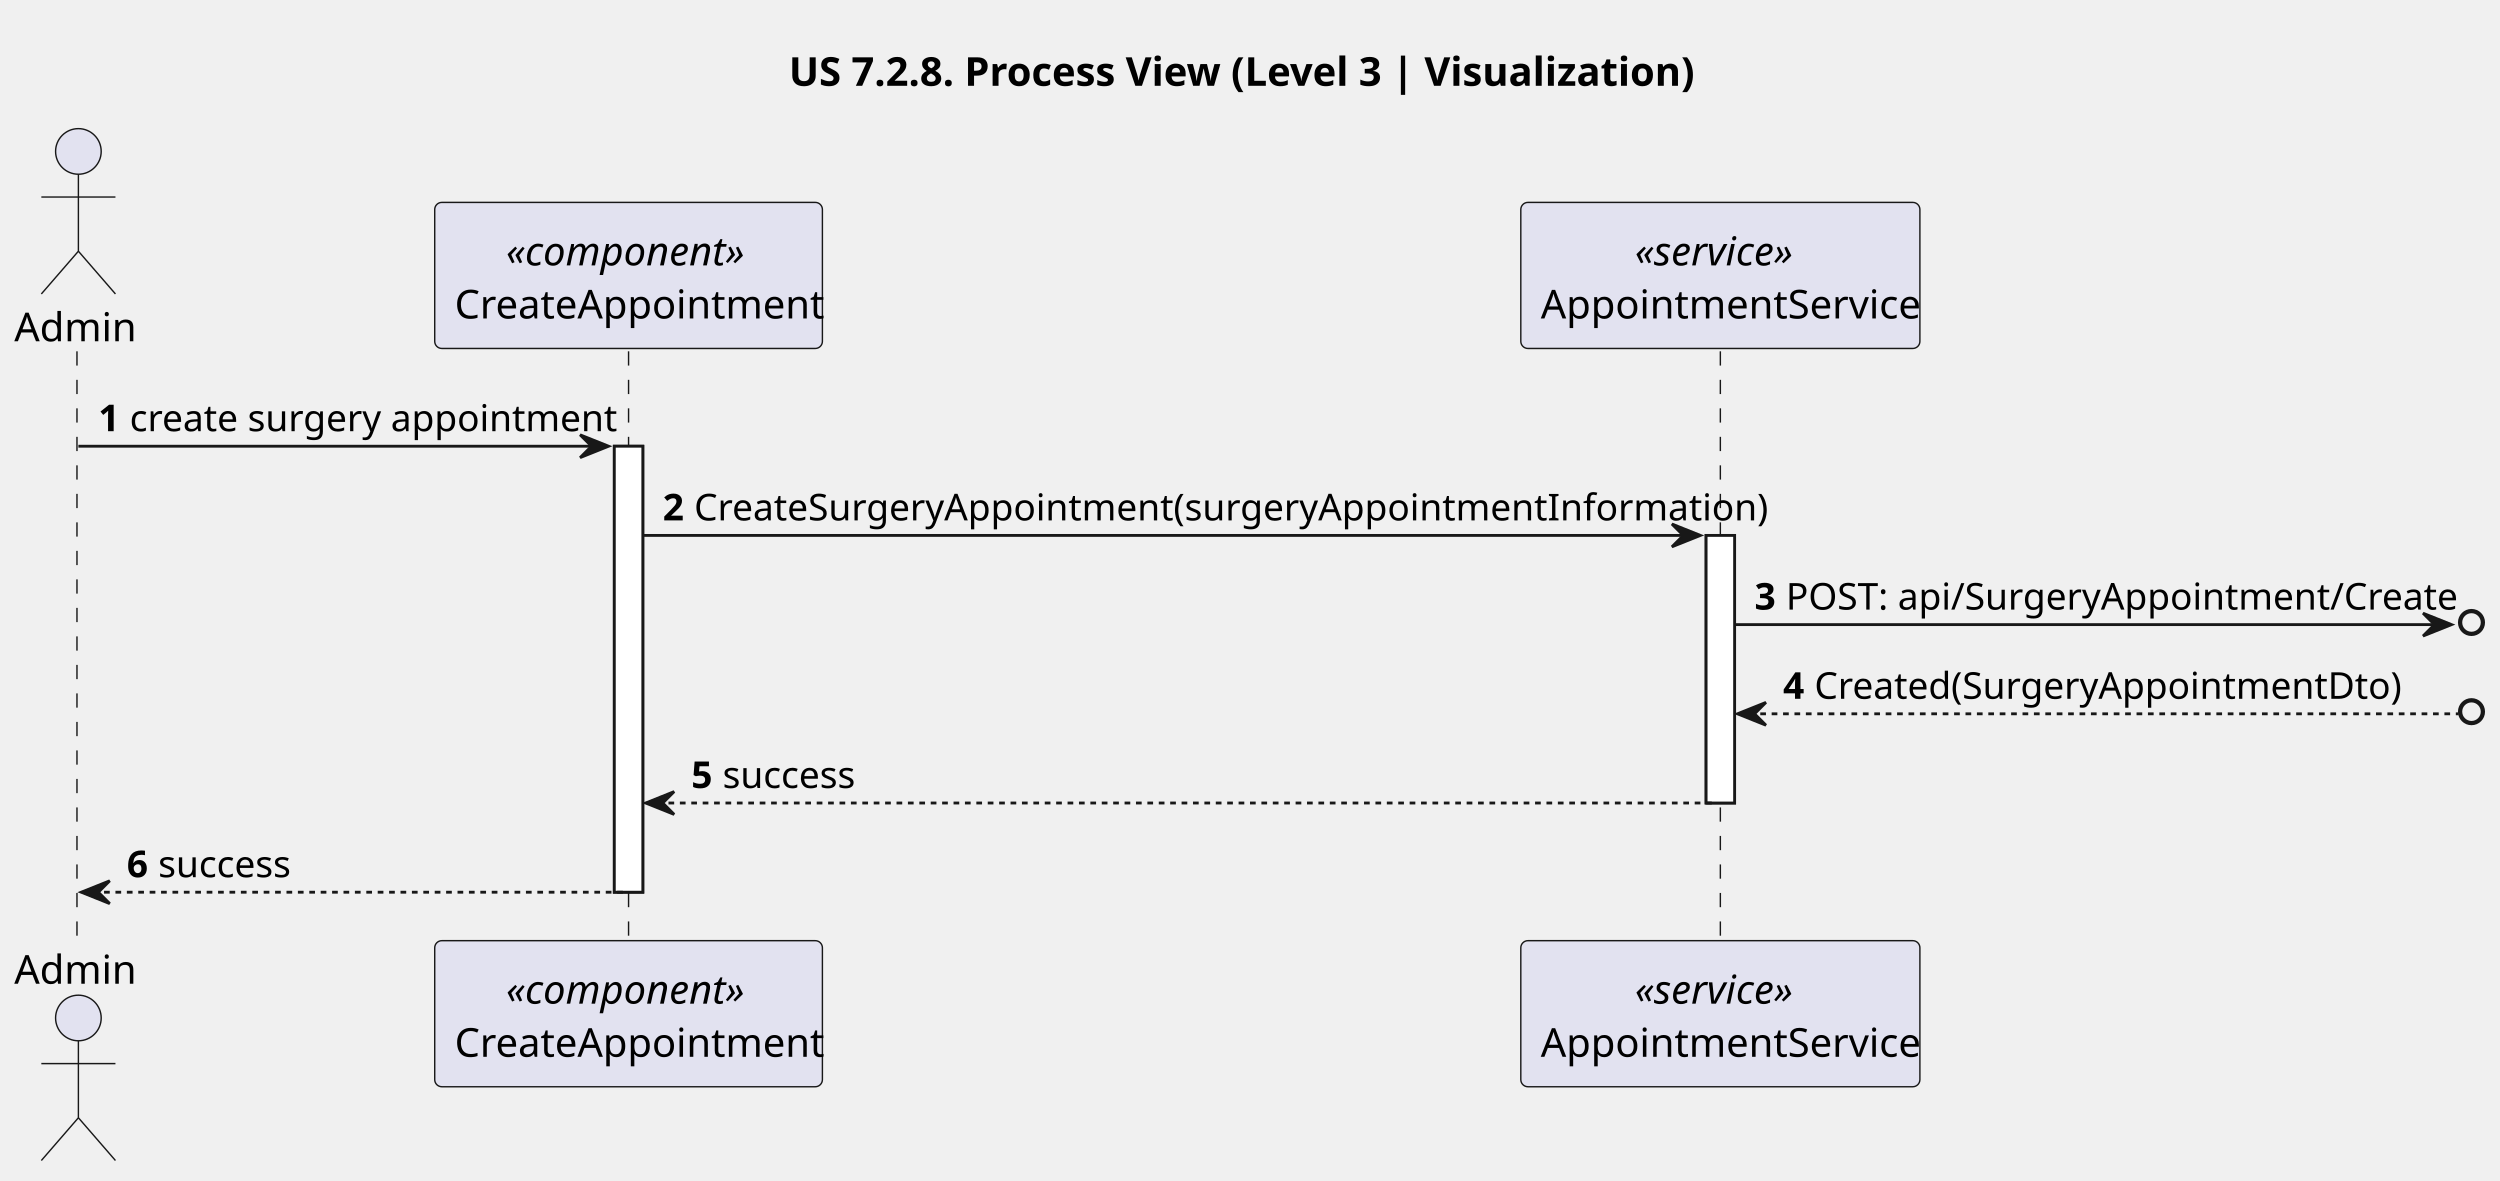
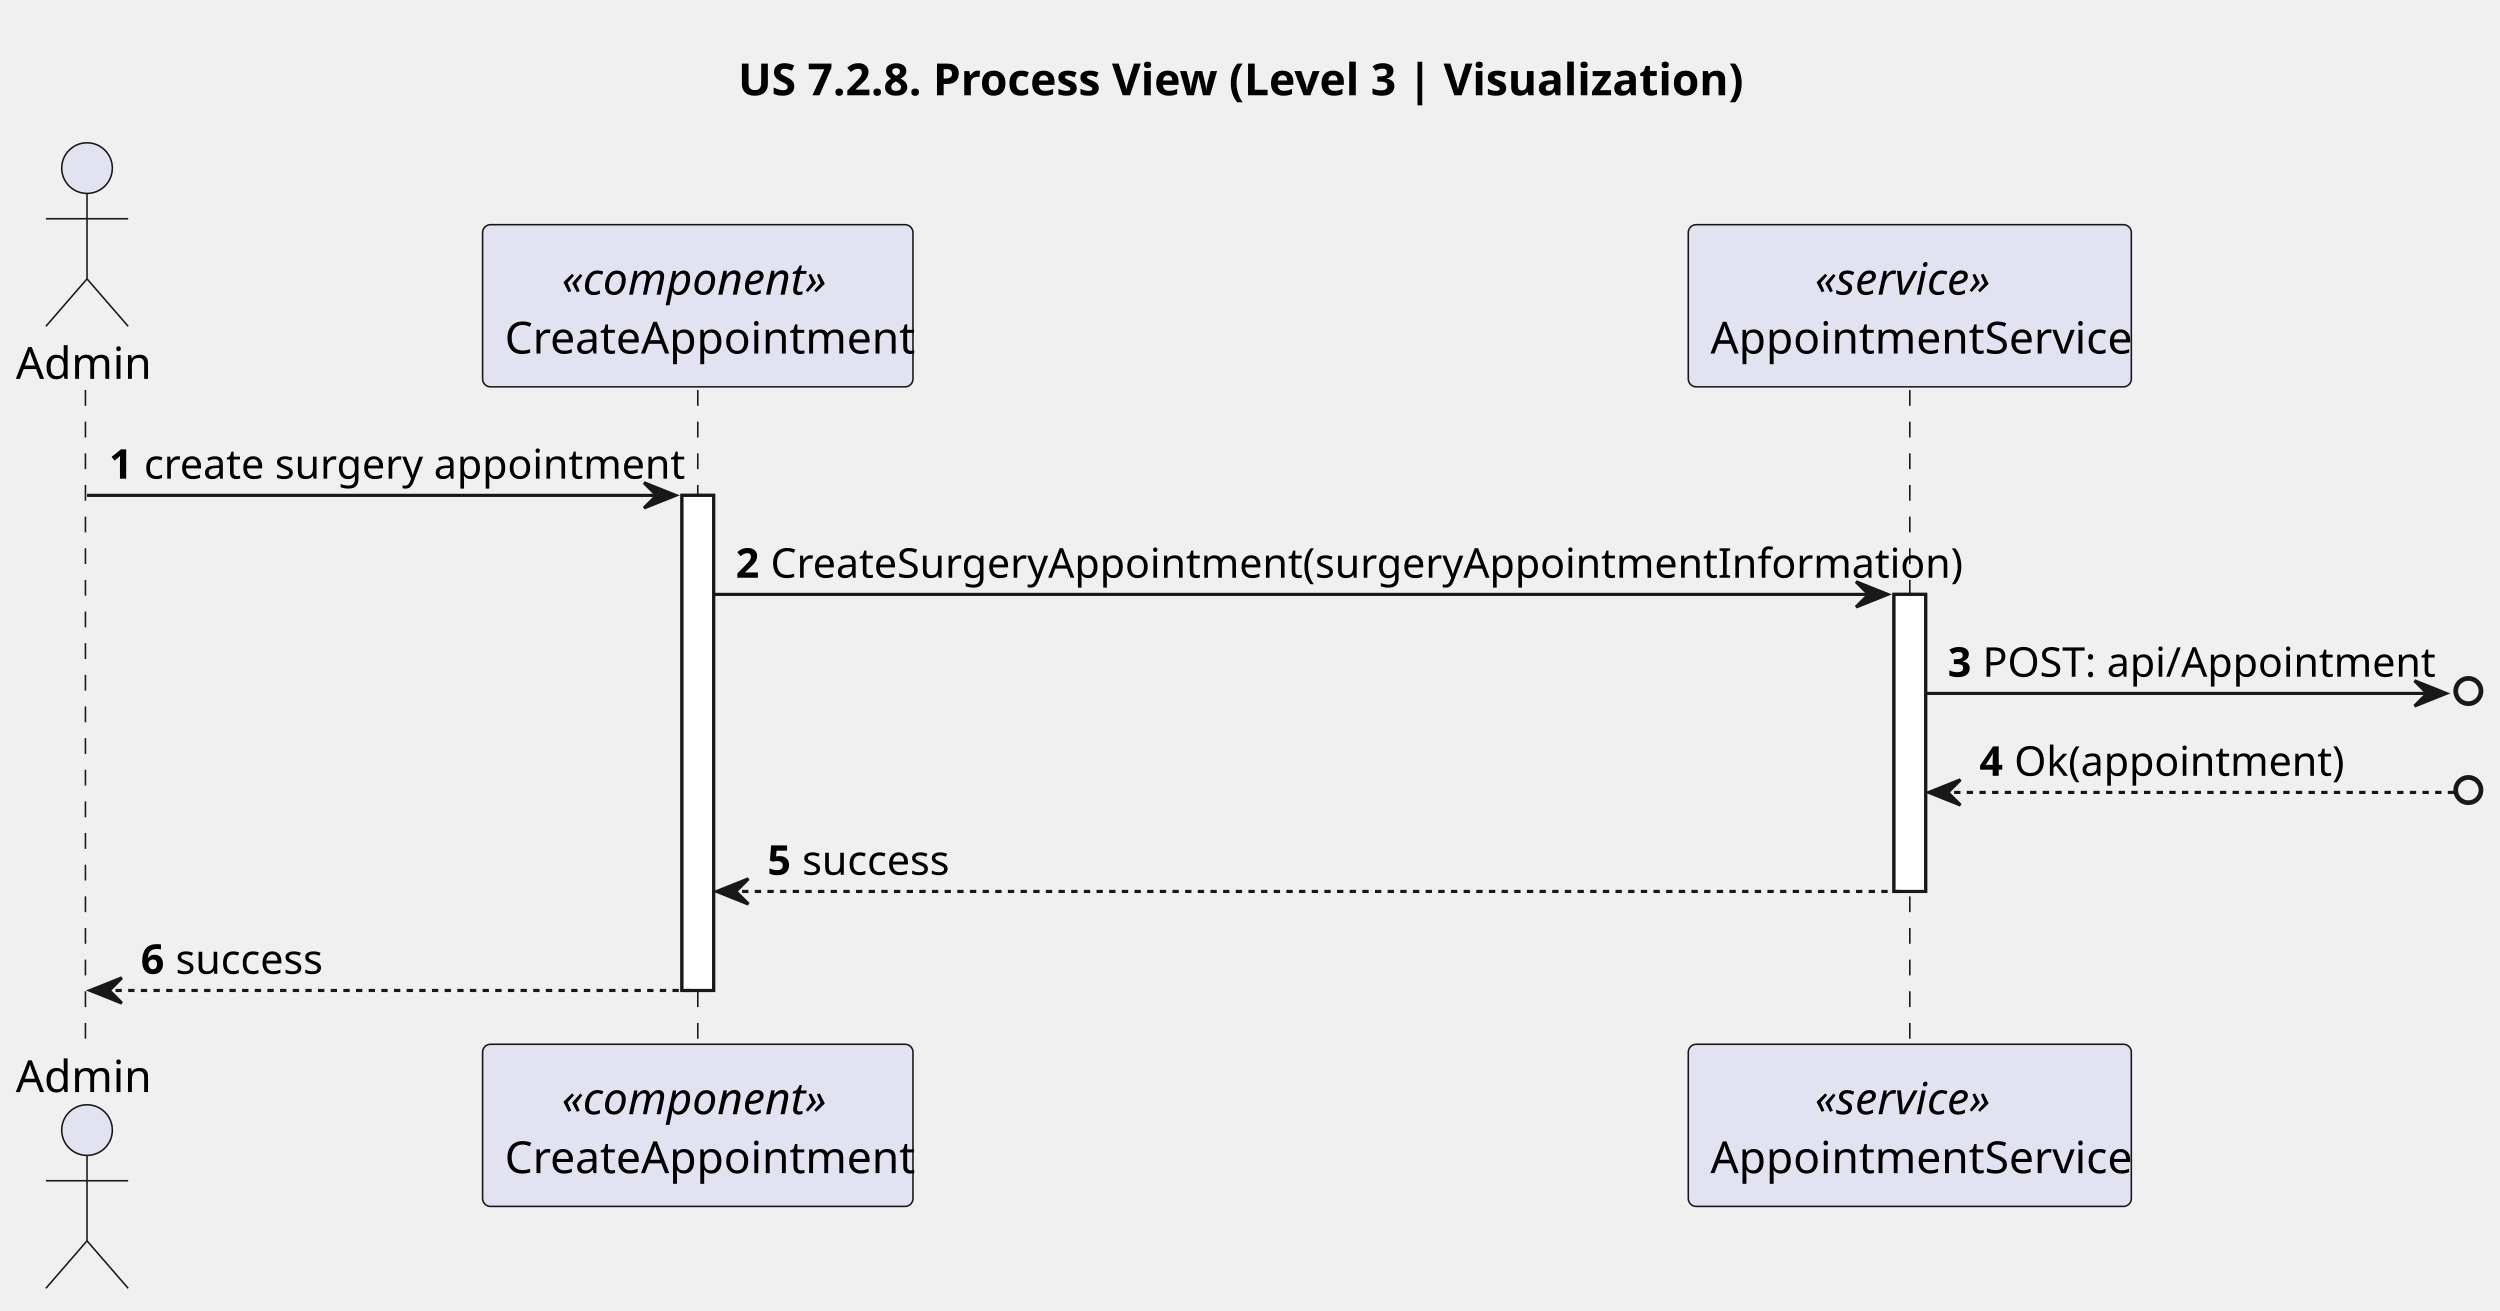
- <svg xmlns="http://www.w3.org/2000/svg" contentStyleType="text/css" height="414px" preserveAspectRatio="none" style="width:877px;height:414px;background:#FFFFFF;" version="1.1" viewBox="0 0 877 414" width="877px" zoomAndPan="magnify">
+ <svg xmlns="http://www.w3.org/2000/svg" contentStyleType="text/css" height="414px" preserveAspectRatio="none" style="width:790px;height:414px;background:#FFFFFF;" version="1.1" viewBox="0 0 790 414" width="790px" zoomAndPan="magnify">
  <defs />
  <g>
-     <text fill="#000000" font-family="sans-serif" font-size="14" font-weight="bold" lengthAdjust="spacing" textLength="321" x="276.75" y="30.107">US 7.2.8. Process View (Level 3 | Visualization)</text>
+     <text fill="#000000" font-family="sans-serif" font-size="14" font-weight="bold" lengthAdjust="spacing" textLength="321" x="233.25" y="30.107">US 7.2.8. Process View (Level 3 | Visualization)</text>
    <rect fill="#FFFFFF" height="156.455" style="stroke:#181818;stroke-width:1.0;" width="10" x="215.5" y="156.533" />
    <rect fill="#FFFFFF" height="93.873" style="stroke:#181818;stroke-width:1.0;" width="10" x="598.5" y="187.824" />
    <line style="stroke:#181818;stroke-width:0.5;stroke-dasharray:5.0,5.0;" x1="27" x2="27" y1="123.242" y2="330.988" />
    <line style="stroke:#181818;stroke-width:0.5;stroke-dasharray:5.0,5.0;" x1="220.5" x2="220.5" y1="123.242" y2="330.988" />
    <line style="stroke:#181818;stroke-width:0.5;stroke-dasharray:5.0,5.0;" x1="603.5" x2="603.5" y1="123.242" y2="330.988" />
    <text fill="#000000" font-family="sans-serif" font-size="14" lengthAdjust="spacing" textLength="39" x="5" y="119.728">Admin</text>
    <ellipse cx="27.5" cy="53.121" fill="#E2E2F0" rx="8" ry="8" style="stroke:#181818;stroke-width:0.5;" />
    <path d="M27.5,61.121 L27.5,88.121 M14.5,69.121 L40.5,69.121 M27.5,88.121 L14.5,103.121 M27.5,88.121 L40.5,103.121 " fill="none" style="stroke:#181818;stroke-width:0.5;" />
    <text fill="#000000" font-family="sans-serif" font-size="14" lengthAdjust="spacing" textLength="39" x="5" y="345.096">Admin</text>
    <ellipse cx="27.5" cy="357.109" fill="#E2E2F0" rx="8" ry="8" style="stroke:#181818;stroke-width:0.5;" />
    <path d="M27.5,365.109 L27.5,392.109 M14.5,373.109 L40.5,373.109 M27.5,392.109 L14.5,407.109 M27.5,392.109 L40.5,407.109 " fill="none" style="stroke:#181818;stroke-width:0.5;" />
    <rect fill="#E2E2F0" height="51.242" rx="2.5" ry="2.5" style="stroke:#181818;stroke-width:0.5;" width="136" x="152.5" y="71" />
    <text fill="#000000" font-family="sans-serif" font-size="14" font-style="italic" lengthAdjust="spacing" textLength="86" x="177.5" y="93.107">«component»</text>
    <text fill="#000000" font-family="sans-serif" font-size="14" lengthAdjust="spacing" textLength="122" x="159.5" y="111.728">CreateAppointment</text>
    <rect fill="#E2E2F0" height="51.242" rx="2.5" ry="2.5" style="stroke:#181818;stroke-width:0.5;" width="136" x="152.5" y="329.988" />
    <text fill="#000000" font-family="sans-serif" font-size="14" font-style="italic" lengthAdjust="spacing" textLength="86" x="177.5" y="352.096">«component»</text>
    <text fill="#000000" font-family="sans-serif" font-size="14" lengthAdjust="spacing" textLength="122" x="159.5" y="370.717">CreateAppointment</text>
    <rect fill="#E2E2F0" height="51.242" rx="2.5" ry="2.5" style="stroke:#181818;stroke-width:0.5;" width="140" x="533.5" y="71" />
    <text fill="#000000" font-family="sans-serif" font-size="14" font-style="italic" lengthAdjust="spacing" textLength="60" x="573.5" y="93.107">«service»</text>
    <text fill="#000000" font-family="sans-serif" font-size="14" lengthAdjust="spacing" textLength="126" x="540.5" y="111.728">AppointmentService</text>
    <rect fill="#E2E2F0" height="51.242" rx="2.5" ry="2.5" style="stroke:#181818;stroke-width:0.5;" width="140" x="533.5" y="329.988" />
    <text fill="#000000" font-family="sans-serif" font-size="14" font-style="italic" lengthAdjust="spacing" textLength="60" x="573.5" y="352.096">«service»</text>
    <text fill="#000000" font-family="sans-serif" font-size="14" lengthAdjust="spacing" textLength="126" x="540.5" y="370.717">AppointmentService</text>
    <rect fill="#FFFFFF" height="156.455" style="stroke:#181818;stroke-width:1.0;" width="10" x="215.5" y="156.533" />
    <rect fill="#FFFFFF" height="93.873" style="stroke:#181818;stroke-width:1.0;" width="10" x="598.5" y="187.824" />
    <polygon fill="#181818" points="203.5,152.533,213.5,156.533,203.5,160.533,207.5,156.533" style="stroke:#181818;stroke-width:1.0;" />
    <line style="stroke:#181818;stroke-width:1.0;" x1="27.5" x2="209.5" y1="156.533" y2="156.533" />
    <text fill="#000000" font-family="sans-serif" font-size="13" font-weight="bold" lengthAdjust="spacing" textLength="7" x="34.5" y="151.27">1</text>
    <text fill="#000000" font-family="sans-serif" font-size="13" lengthAdjust="spacing" textLength="158" x="45.5" y="151.27">create surgery appointment</text>
    <polygon fill="#181818" points="586.5,183.824,596.5,187.824,586.5,191.824,590.5,187.824" style="stroke:#181818;stroke-width:1.0;" />
    <line style="stroke:#181818;stroke-width:1.0;" x1="225.5" x2="592.5" y1="187.824" y2="187.824" />
    <text fill="#000000" font-family="sans-serif" font-size="13" font-weight="bold" lengthAdjust="spacing" textLength="7" x="232.5" y="182.561">2</text>
    <text fill="#000000" font-family="sans-serif" font-size="13" lengthAdjust="spacing" textLength="343" x="243.5" y="182.561">CreateSurgeryAppointment(surgeryAppointmentInformation)</text>
-     <ellipse cx="867" cy="218.365" fill="none" rx="4" ry="4" style="stroke:#181818;stroke-width:1.5;" />
-     <polygon fill="#181818" points="850,215.115,860,219.115,850,223.115,854,219.115" style="stroke:#181818;stroke-width:1.0;" />
-     <line style="stroke:#181818;stroke-width:1.0;" x1="608.5" x2="856" y1="219.115" y2="219.115" />
+     <ellipse cx="780" cy="218.365" fill="none" rx="4" ry="4" style="stroke:#181818;stroke-width:1.5;" />
+     <polygon fill="#181818" points="763,215.115,773,219.115,763,223.115,767,219.115" style="stroke:#181818;stroke-width:1.0;" />
+     <line style="stroke:#181818;stroke-width:1.0;" x1="608.5" x2="769" y1="219.115" y2="219.115" />
    <text fill="#000000" font-family="sans-serif" font-size="13" font-weight="bold" lengthAdjust="spacing" textLength="7" x="615.5" y="213.852">3</text>
-     <text fill="#000000" font-family="sans-serif" font-size="13" lengthAdjust="spacing" textLength="224" x="626.5" y="213.852">POST: api/SurgeryAppointment/Create</text>
+     <text fill="#000000" font-family="sans-serif" font-size="13" lengthAdjust="spacing" textLength="137" x="626.5" y="213.852">POST: api/Appointment</text>
    <polygon fill="#181818" points="619.5,246.406,609.5,250.406,619.5,254.406,615.5,250.406" style="stroke:#181818;stroke-width:1.0;" />
-     <ellipse cx="867" cy="249.656" fill="none" rx="4" ry="4" style="stroke:#181818;stroke-width:1.5;" />
-     <line style="stroke:#181818;stroke-width:1.0;stroke-dasharray:2.0,2.0;" x1="613.5" x2="862.5" y1="250.406" y2="250.406" />
+     <ellipse cx="780" cy="249.656" fill="none" rx="4" ry="4" style="stroke:#181818;stroke-width:1.5;" />
+     <line style="stroke:#181818;stroke-width:1.0;stroke-dasharray:2.0,2.0;" x1="613.5" x2="775.5" y1="250.406" y2="250.406" />
    <text fill="#000000" font-family="sans-serif" font-size="13" font-weight="bold" lengthAdjust="spacing" textLength="7" x="625.5" y="245.144">4</text>
-     <text fill="#000000" font-family="sans-serif" font-size="13" lengthAdjust="spacing" textLength="191" x="636.5" y="245.144">Created(SurgeryAppointmentDto)</text>
+     <text fill="#000000" font-family="sans-serif" font-size="13" lengthAdjust="spacing" textLength="96" x="636.5" y="245.144">Ok(appointment)</text>
    <polygon fill="#181818" points="236.5,277.697,226.5,281.697,236.5,285.697,232.5,281.697" style="stroke:#181818;stroke-width:1.0;" />
    <line style="stroke:#181818;stroke-width:1.0;stroke-dasharray:2.0,2.0;" x1="230.5" x2="602.5" y1="281.697" y2="281.697" />
    <text fill="#000000" font-family="sans-serif" font-size="13" font-weight="bold" lengthAdjust="spacing" textLength="7" x="242.5" y="276.435">5</text>
    <text fill="#000000" font-family="sans-serif" font-size="13" lengthAdjust="spacing" textLength="49" x="253.5" y="276.435">success</text>
    <polygon fill="#181818" points="38.5,308.988,28.5,312.988,38.5,316.988,34.5,312.988" style="stroke:#181818;stroke-width:1.0;" />
    <line style="stroke:#181818;stroke-width:1.0;stroke-dasharray:2.0,2.0;" x1="32.5" x2="219.5" y1="312.988" y2="312.988" />
    <text fill="#000000" font-family="sans-serif" font-size="13" font-weight="bold" lengthAdjust="spacing" textLength="7" x="44.5" y="307.726">6</text>
    <text fill="#000000" font-family="sans-serif" font-size="13" lengthAdjust="spacing" textLength="49" x="55.5" y="307.726">success</text>
  </g>
</svg>
